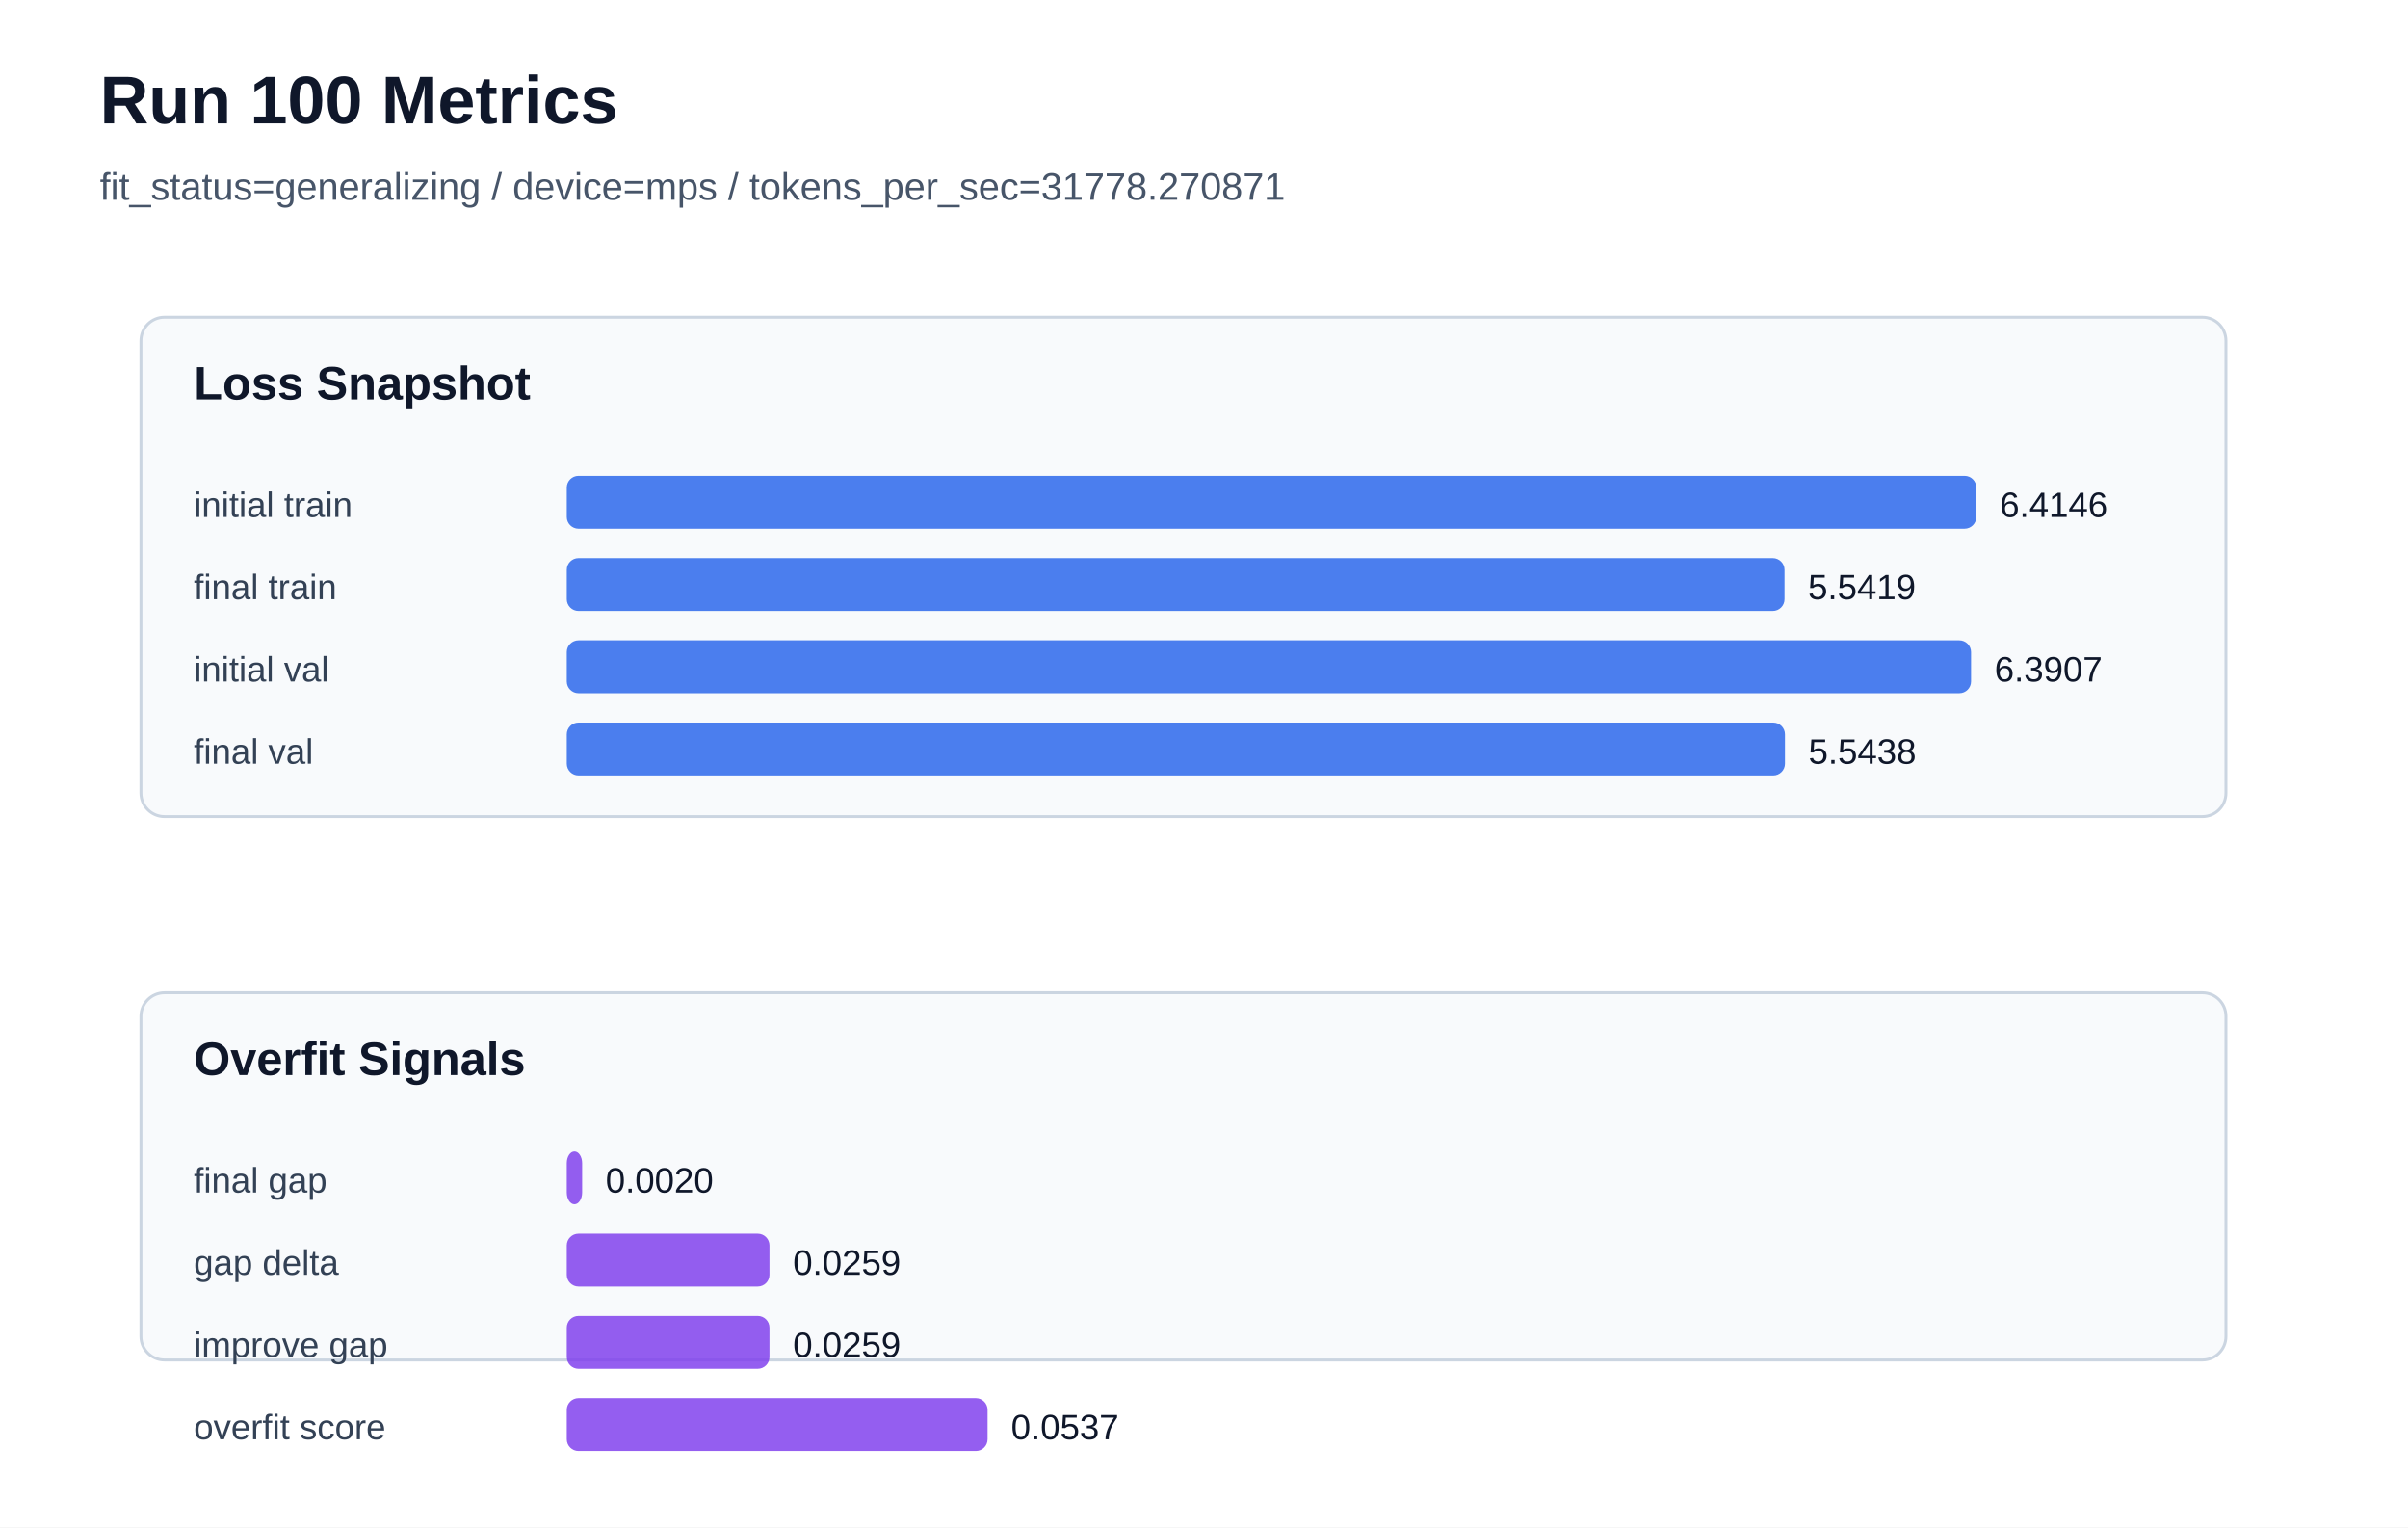
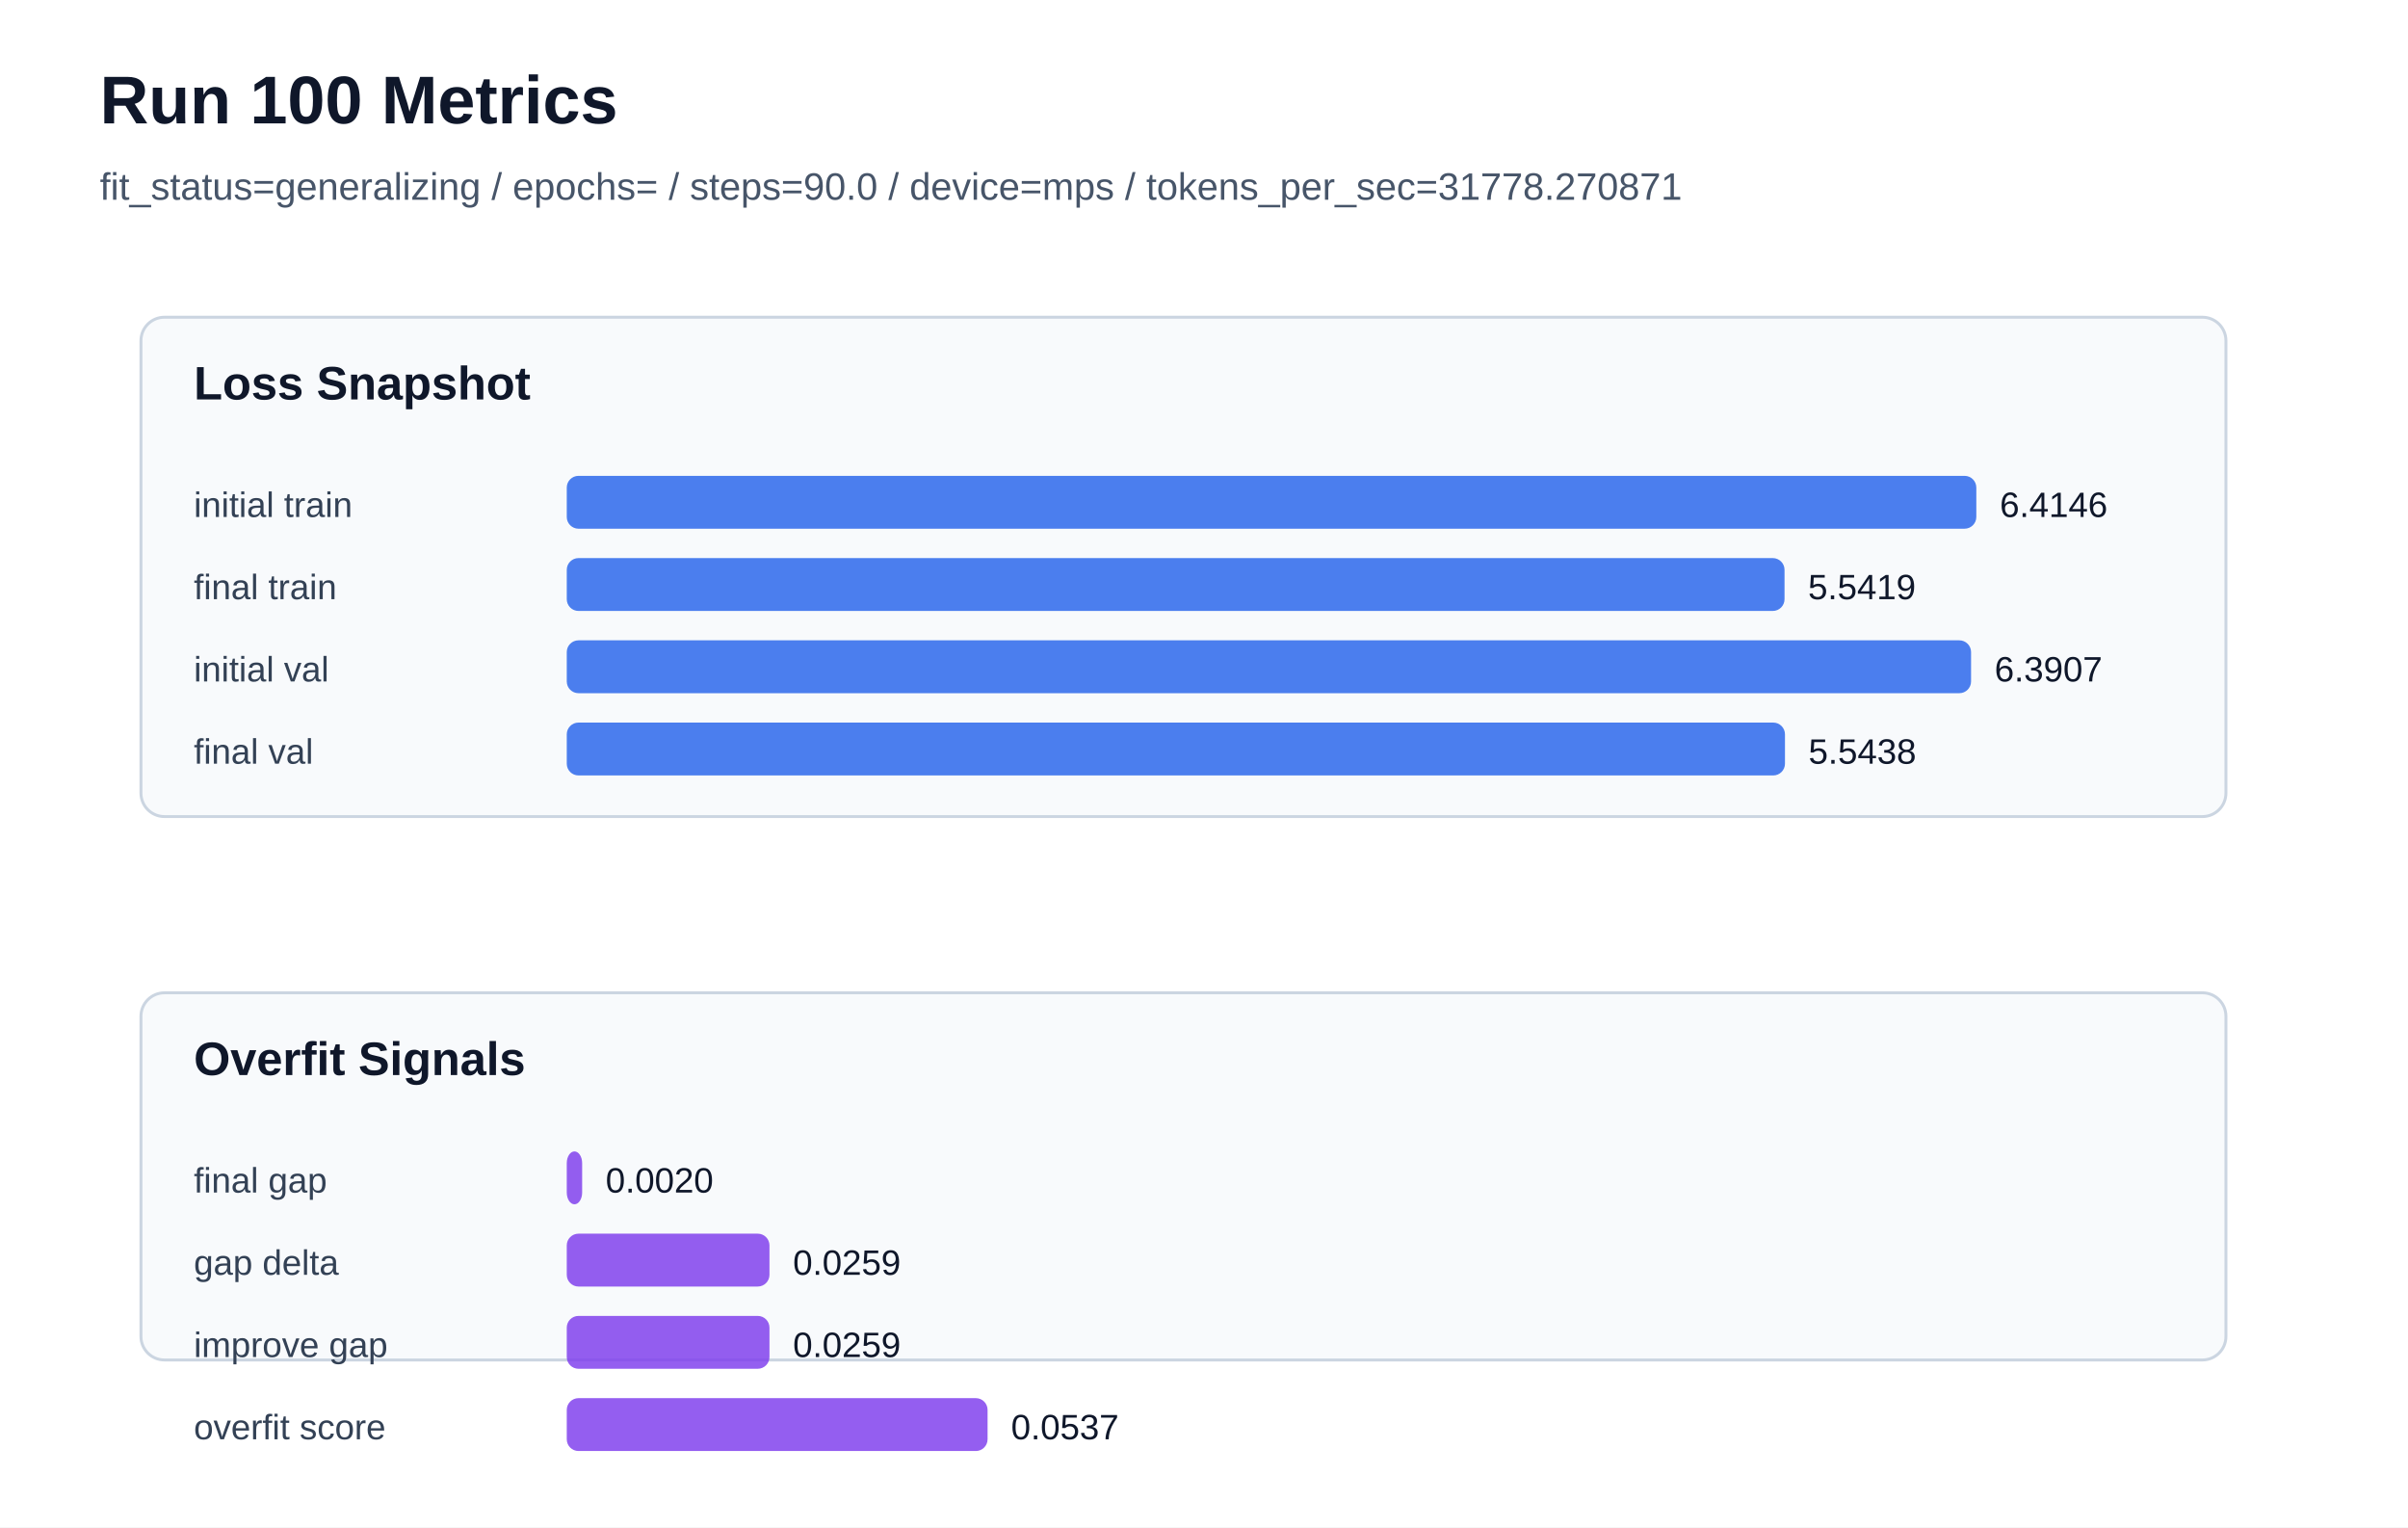
<svg xmlns="http://www.w3.org/2000/svg" width="820" height="520" viewBox="0 0 820 520" role="img">
  <rect width="100%" height="100%" fill="#ffffff" />
  <text x="34.00" y="42.00" font-family="Arial, sans-serif" font-size="23" font-weight="700" fill="#0f172a">Run 100 Metrics</text>
-   <text x="34.00" y="68.00" font-family="Arial, sans-serif" font-size="13" font-weight="400" fill="#475569">fit_status=generalizing / device=mps / tokens_per_sec=31778.270871</text>
+   <text x="34.00" y="68.00" font-family="Arial, sans-serif" font-size="13" font-weight="400" fill="#475569">fit_status=generalizing / epochs= / steps=90.0 / device=mps / tokens_per_sec=31778.270871</text>
  <rect x="48" y="108" width="710" height="170" rx="8" fill="#f8fafc" stroke="#cbd5e1" />
  <text x="66.00" y="136.00" font-family="Arial, sans-serif" font-size="16" font-weight="700" fill="#0f172a">Loss Snapshot</text>
  <text x="66.00" y="176.00" font-family="Arial, sans-serif" font-size="12" font-weight="400" fill="#334155">initial train</text>
  <rect x="193" y="162" width="480.00" height="18" rx="4" fill="#2563eb" opacity="0.82" />
  <text x="681.00" y="176.00" font-family="Arial, sans-serif" font-size="12" font-weight="400" fill="#0f172a">6.4146</text>
  <text x="66.00" y="204.00" font-family="Arial, sans-serif" font-size="12" font-weight="400" fill="#334155">final train</text>
  <rect x="193" y="190" width="414.69" height="18" rx="4" fill="#2563eb" opacity="0.82" />
  <text x="615.69" y="204.00" font-family="Arial, sans-serif" font-size="12" font-weight="400" fill="#0f172a">5.5419</text>
  <text x="66.00" y="232.00" font-family="Arial, sans-serif" font-size="12" font-weight="400" fill="#334155">initial val</text>
  <rect x="193" y="218" width="478.21" height="18" rx="4" fill="#2563eb" opacity="0.82" />
  <text x="679.21" y="232.00" font-family="Arial, sans-serif" font-size="12" font-weight="400" fill="#0f172a">6.3907</text>
  <text x="66.00" y="260.00" font-family="Arial, sans-serif" font-size="12" font-weight="400" fill="#334155">final val</text>
  <rect x="193" y="246" width="414.84" height="18" rx="4" fill="#2563eb" opacity="0.82" />
  <text x="615.84" y="260.00" font-family="Arial, sans-serif" font-size="12" font-weight="400" fill="#0f172a">5.5438</text>
  <rect x="48" y="338" width="710" height="125" rx="8" fill="#f8fafc" stroke="#cbd5e1" />
  <text x="66.00" y="366.00" font-family="Arial, sans-serif" font-size="16" font-weight="700" fill="#0f172a">Overfit Signals</text>
  <text x="66.00" y="406.00" font-family="Arial, sans-serif" font-size="12" font-weight="400" fill="#334155">final gap</text>
  <rect x="193" y="392" width="5.24" height="18" rx="4" fill="#7c3aed" opacity="0.82" />
  <text x="206.24" y="406.00" font-family="Arial, sans-serif" font-size="12" font-weight="400" fill="#0f172a">0.0020</text>
  <text x="66.00" y="434.00" font-family="Arial, sans-serif" font-size="12" font-weight="400" fill="#334155">gap delta</text>
  <rect x="193" y="420" width="69.03" height="18" rx="4" fill="#7c3aed" opacity="0.82" />
  <text x="270.03" y="434.00" font-family="Arial, sans-serif" font-size="12" font-weight="400" fill="#0f172a">0.0259</text>
  <text x="66.00" y="462.00" font-family="Arial, sans-serif" font-size="12" font-weight="400" fill="#334155">improve gap</text>
  <rect x="193" y="448" width="69.03" height="18" rx="4" fill="#7c3aed" opacity="0.82" />
  <text x="270.03" y="462.00" font-family="Arial, sans-serif" font-size="12" font-weight="400" fill="#0f172a">0.0259</text>
  <text x="66.00" y="490.00" font-family="Arial, sans-serif" font-size="12" font-weight="400" fill="#334155">overfit score</text>
  <rect x="193" y="476" width="143.30" height="18" rx="4" fill="#7c3aed" opacity="0.82" />
  <text x="344.30" y="490.00" font-family="Arial, sans-serif" font-size="12" font-weight="400" fill="#0f172a">0.0537</text>
</svg>
